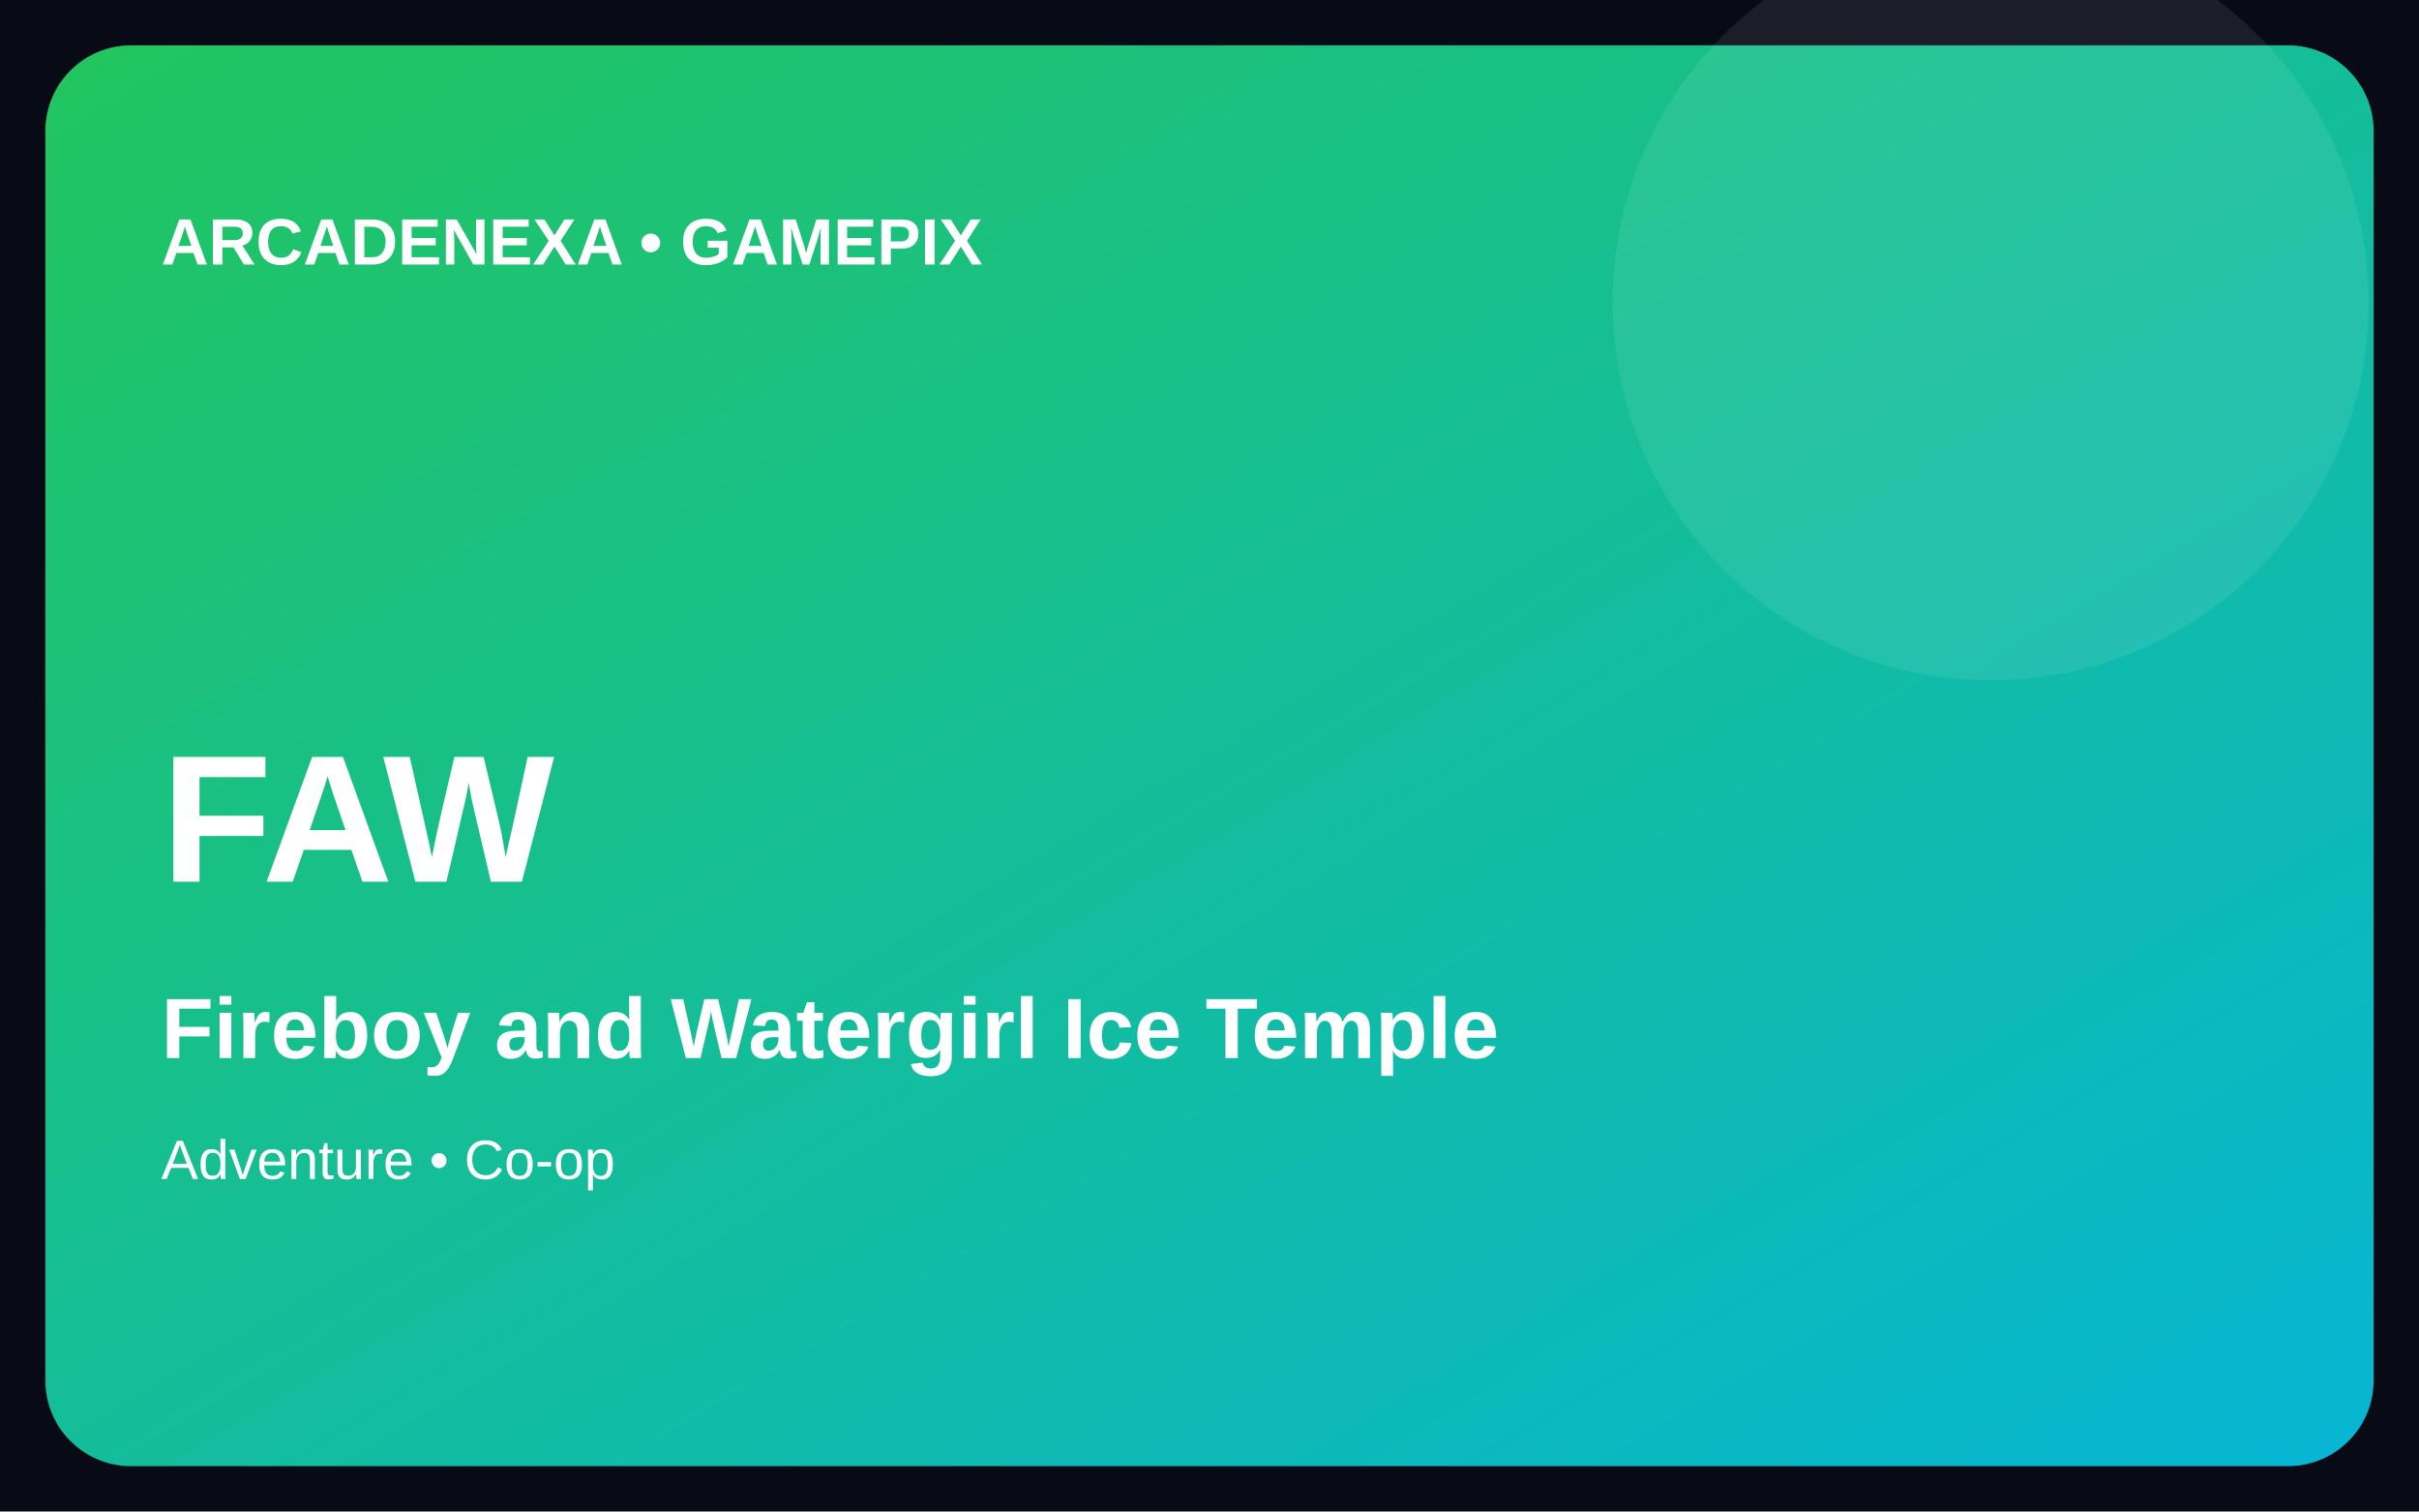
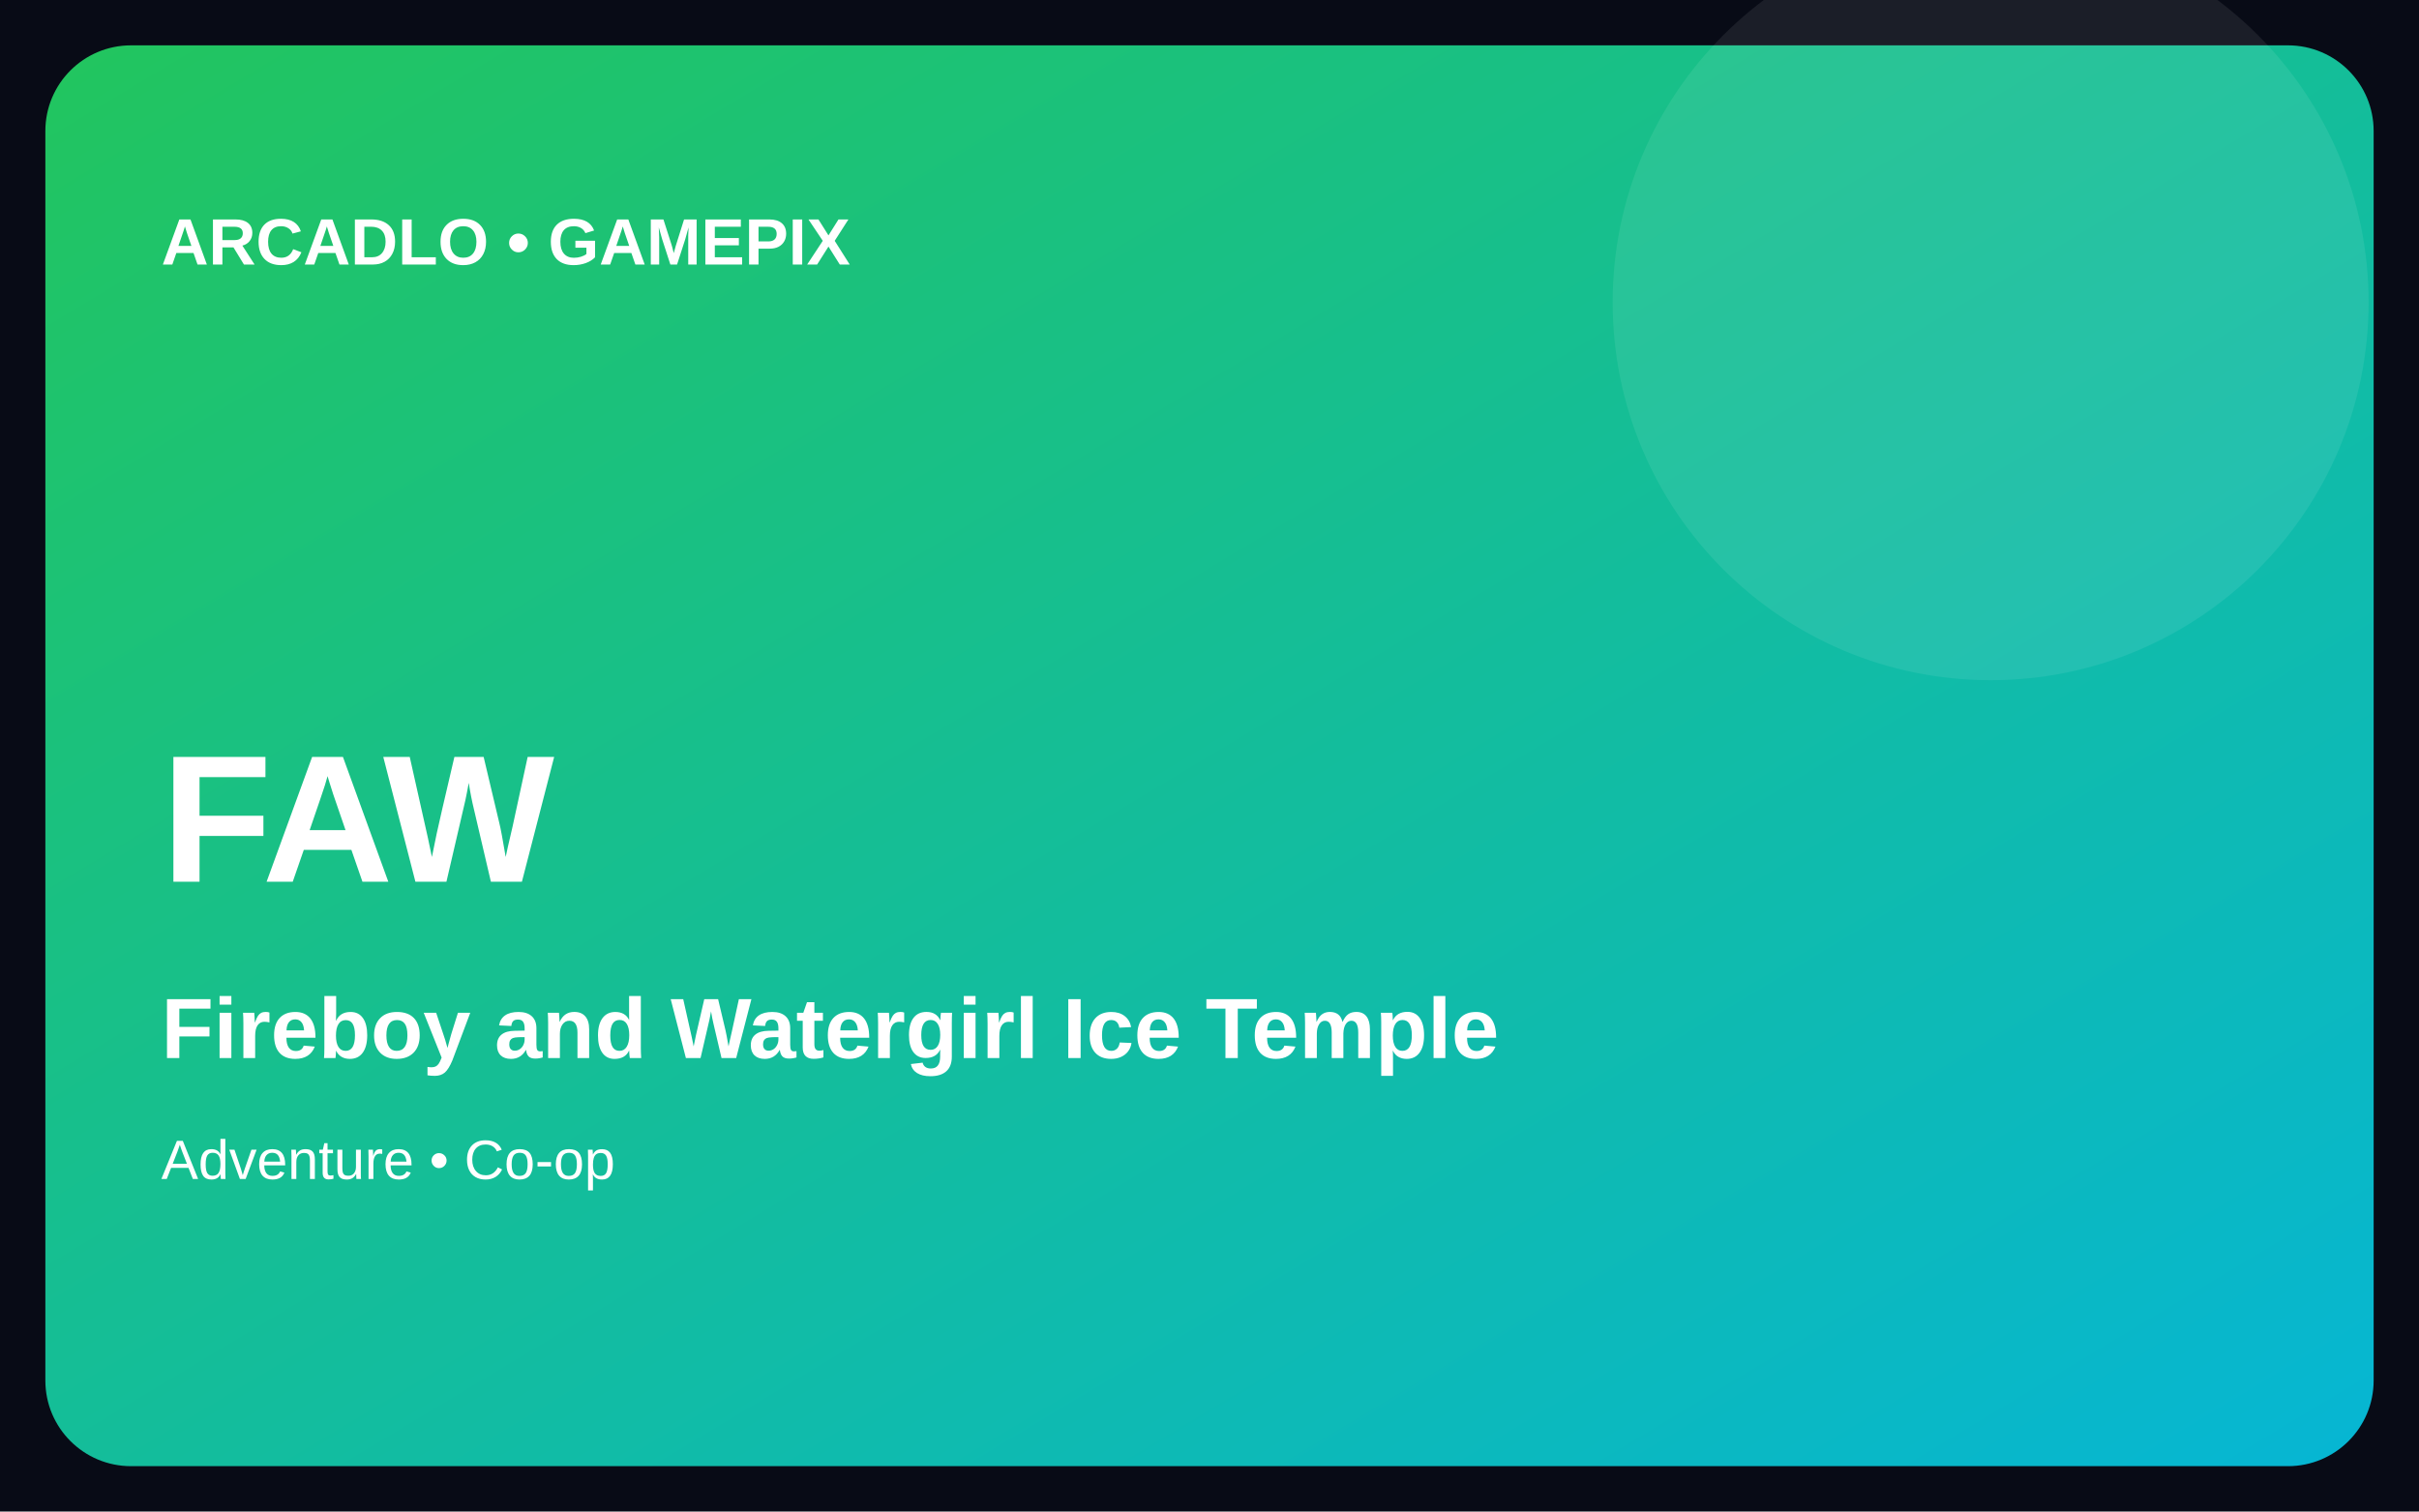
<svg xmlns="http://www.w3.org/2000/svg" width="960" height="600">
  <defs>
    <linearGradient id="g" x1="0" y1="0" x2="1" y2="1">
      <stop stop-color="#22c55e" />
      <stop offset="1" stop-color="#06b6d4" />
    </linearGradient>
  </defs>
  <rect width="960" height="600" fill="#080b16" />
  <rect x="18" y="18" width="924" height="564" rx="34" fill="url(#g)" />
  <circle cx="790" cy="120" r="150" fill="#fff" opacity=".08" />
-   <text x="64" y="105" fill="#fff" font-family="Arial" font-size="26" font-weight="700">ARCADENEXA • GAMEPIX</text>
+   <text x="64" y="105" fill="#fff" font-family="Arial" font-size="26" font-weight="700">ARCADLO • GAMEPIX</text>
  <text x="64" y="350" fill="#fff" font-family="Arial" font-size="72" font-weight="900">FAW</text>
  <text x="64" y="420" fill="#fff" font-family="Arial" font-size="34" font-weight="800">Fireboy and Watergirl Ice Temple</text>
  <text x="64" y="468" fill="#fff" font-family="Arial" font-size="22">Adventure • Co-op</text>
</svg>
